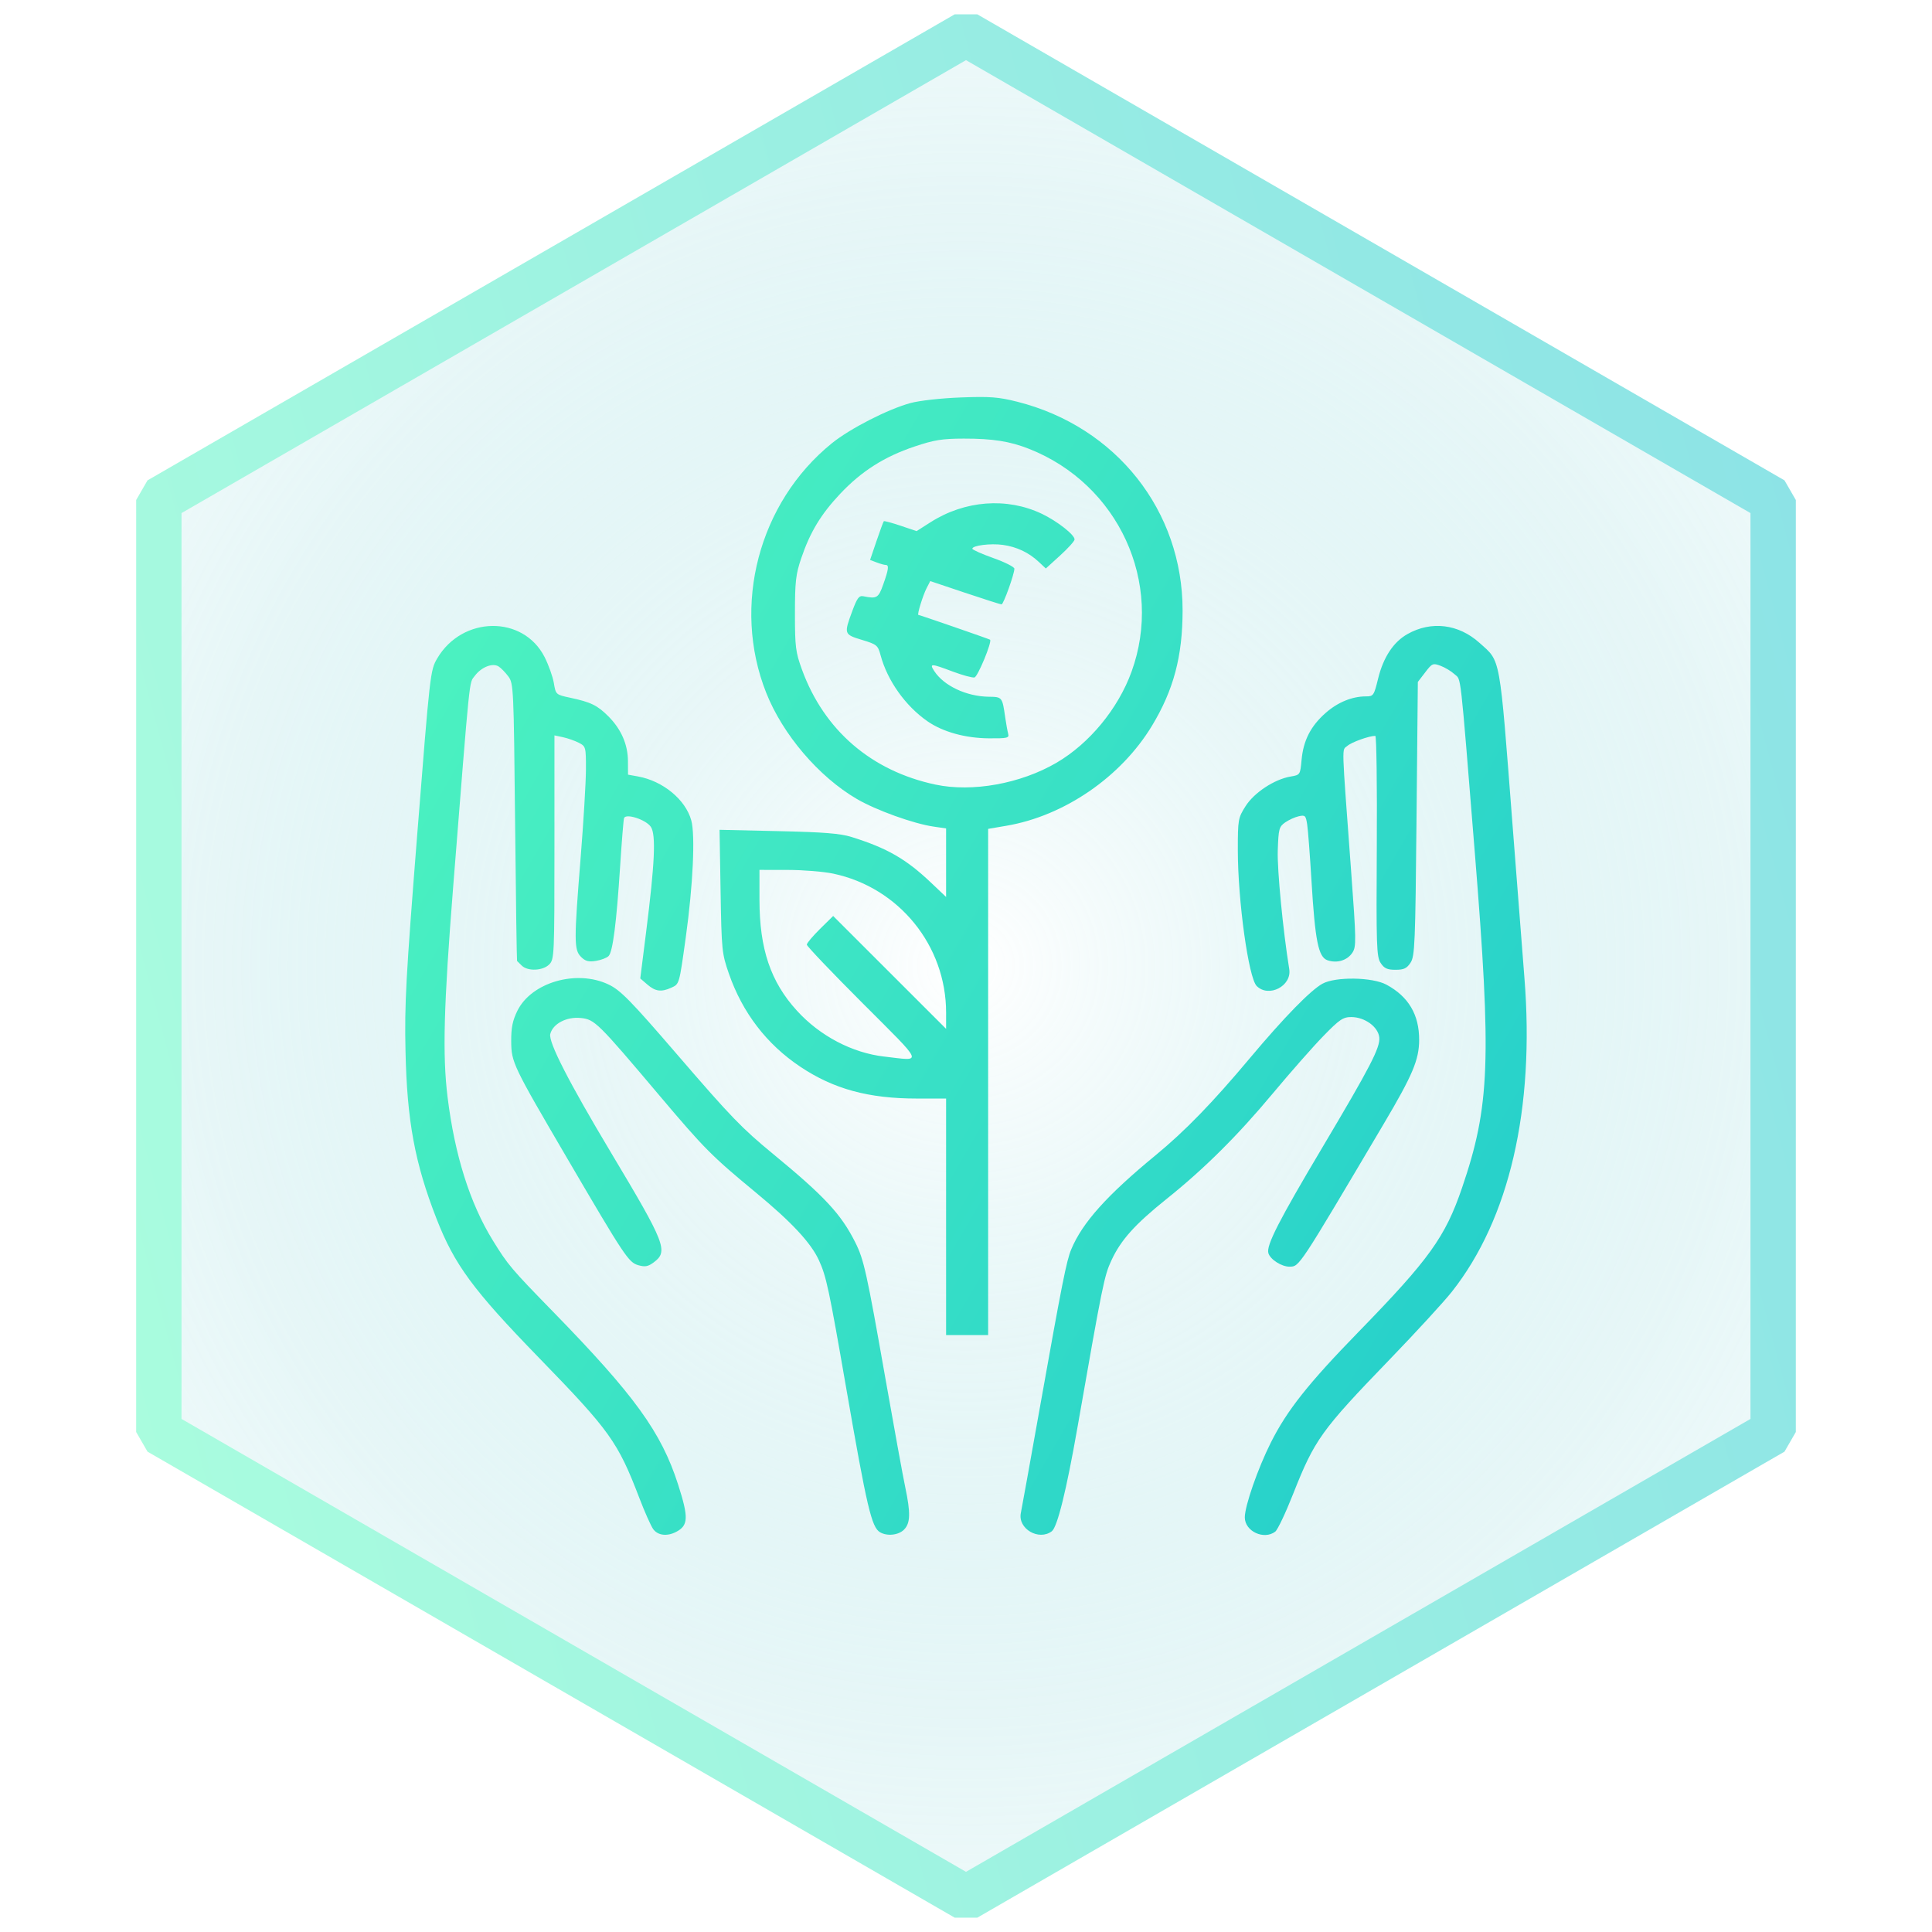
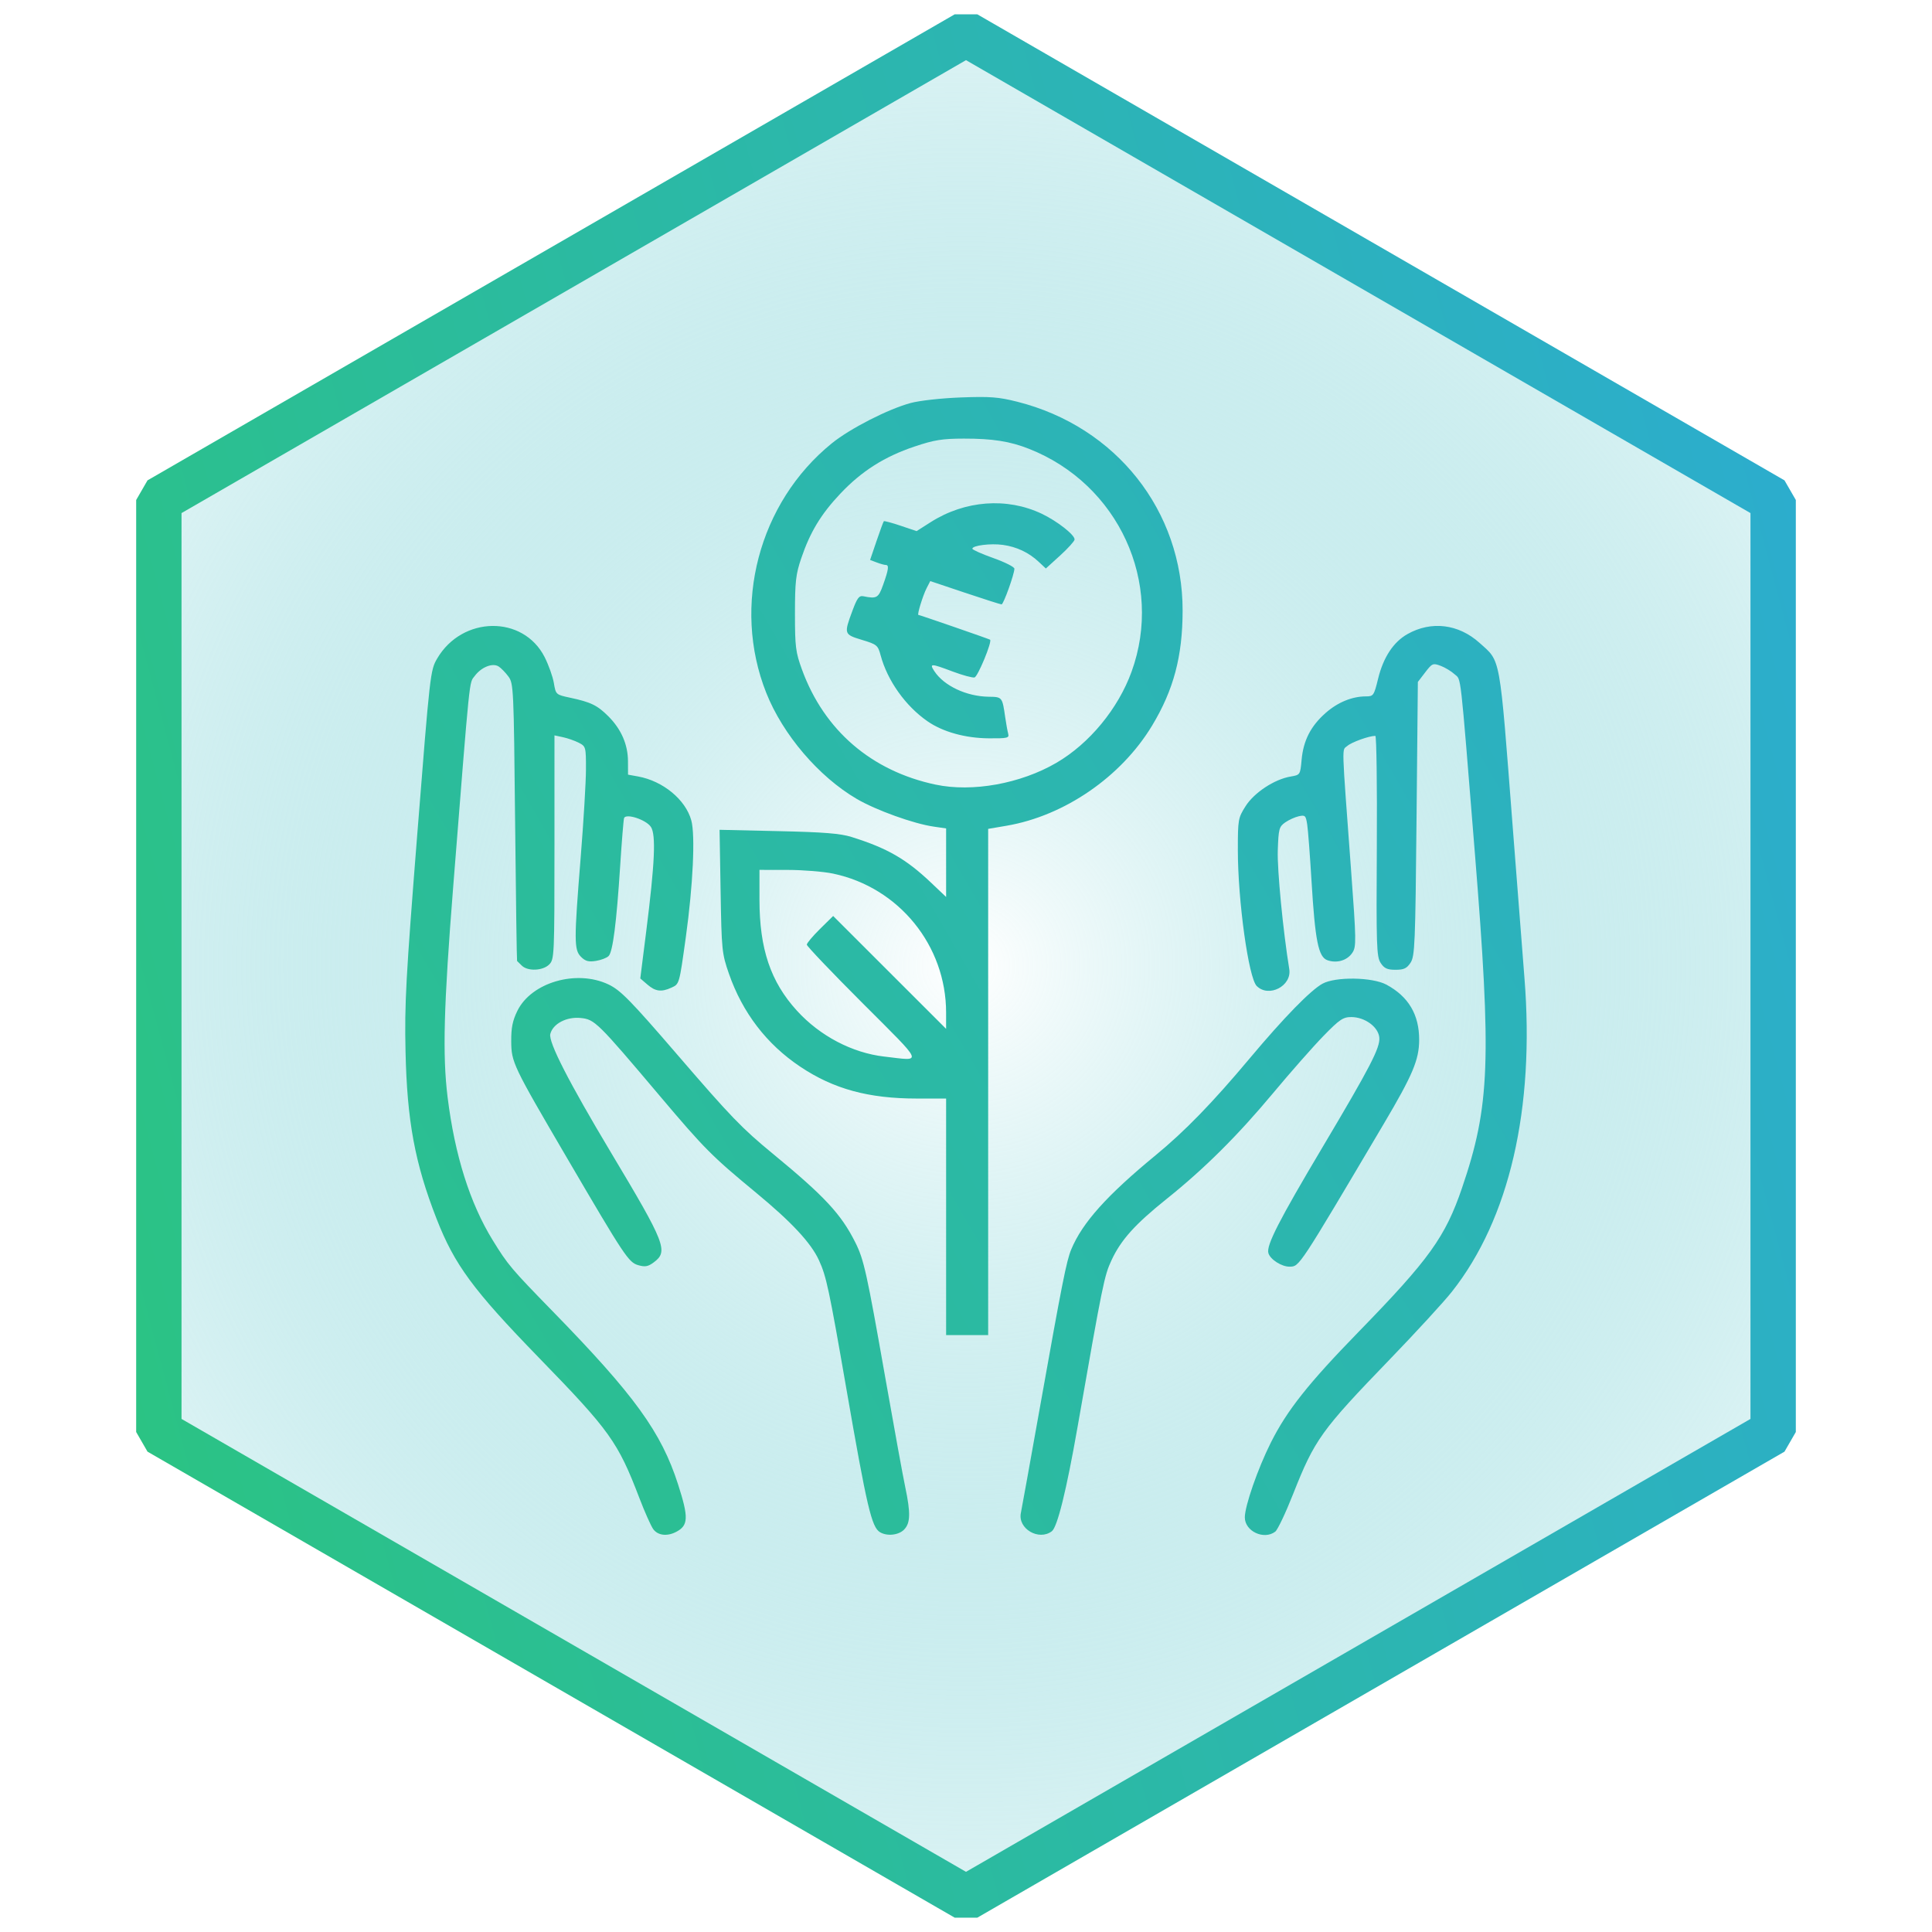
<svg xmlns="http://www.w3.org/2000/svg" xmlns:xlink="http://www.w3.org/1999/xlink" width="100mm" height="100mm" viewBox="0 0 100 100" version="1.1" id="svg852">
  <defs id="defs846">
-     <linearGradient id="linearGradient841">
-       <stop style="stop-color:#55fabe;stop-opacity:1;" offset="0" id="stop837" />
-       <stop style="stop-color:#1dc8cd;stop-opacity:1" offset="1" id="stop839" />
-     </linearGradient>
    <linearGradient id="linearGradient1457">
      <stop style="stop-color:#ffffff;stop-opacity:1;" offset="0" id="stop1453" />
      <stop style="stop-color:#5bc7cc;stop-opacity:0.224" offset="1" id="stop1455" />
    </linearGradient>
-     <radialGradient xlink:href="#linearGradient1457" id="radialGradient1459" cx="63.61" cy="120.271" fx="63.61" fy="120.271" r="64.363" gradientUnits="userSpaceOnUse" />
-     <linearGradient xlink:href="#linearGradient841" id="linearGradient843" x1="8.222" y1="25.879" x2="91.778" y2="74.121" gradientUnits="userSpaceOnUse" />
-     <linearGradient xlink:href="#linearGradient841" id="linearGradient851" x1="-0.753" y1="120.271" x2="127.974" y2="120.271" gradientUnits="userSpaceOnUse" />
+     <radialGradient xlink:href="#linearGradient1457" id="radialGradient1459-1" cx="63.61" cy="120.271" fx="63.61" fy="120.271" r="64.363" gradientUnits="userSpaceOnUse" />
+     <linearGradient xlink:href="#linearGradient846" id="linearGradient855" x1="-0.753" y1="120.271" x2="127.974" y2="120.271" gradientUnits="userSpaceOnUse" />
+     <linearGradient id="linearGradient846">
+       <stop style="stop-color:#2bc384;stop-opacity:1" offset="0" id="stop842" />
+       <stop style="stop-color:#2cadcd;stop-opacity:1" offset="1" id="stop844" />
+     </linearGradient>
+     <linearGradient xlink:href="#linearGradient846" id="linearGradient1484" x1="8.222" y1="74.121" x2="91.778" y2="25.879" gradientUnits="userSpaceOnUse" gradientTransform="translate(-5e-7)" />
+     <linearGradient xlink:href="#linearGradient846" id="linearGradient1484-2" x1="8.222" y1="74.121" x2="91.778" y2="25.879" gradientUnits="userSpaceOnUse" />
  </defs>
  <g id="layer1">
-     <rect style="opacity:1;fill:#f0f5f5;fill-opacity:1;stroke:none;stroke-width:2.347;stroke-linecap:round;stroke-linejoin:bevel;stroke-miterlimit:4;stroke-dasharray:none;stroke-opacity:1" id="rect1449" width="142.875" height="129.646" x="-19.277" y="119.062" />
-     <path style="fill:url(#radialGradient1459);stroke:url(#linearGradient851);stroke-width:3.165;stroke-linecap:round;stroke-linejoin:bevel;stroke-miterlimit:4;stroke-dasharray:none;stroke-opacity:1;fill-opacity:1;opacity:0.506" id="path1415" transform="matrix(0.7163156,-0.1919362,0.1919362,0.7163156,-18.64935,-23.94311)" d="M 109.608,166.27 46.774,183.106 0.775,137.108 17.612,74.273 80.447,57.436 126.445,103.435 Z" />
-     <path style="font-variation-settings:normal;vector-effect:none;fill:url(#linearGradient843);fill-opacity:1;stroke-width:0.108;stroke-linecap:butt;stroke-linejoin:miter;stroke-miterlimit:4;stroke-dasharray:none;stroke-dashoffset:0;stroke-opacity:1;stop-color:#000000;opacity:1;stop-opacity:1" d="m 34.999,79.289 c 0.634,-0.333 0.649,-0.741 0.096,-2.461 -0.871,-2.704 -2.252,-4.611 -6.481,-8.947 -2.159,-2.214 -2.326,-2.411 -3.11,-3.684 -1.18,-1.914 -1.966,-4.406 -2.337,-7.405 -0.269,-2.182 -0.202,-4.706 0.292,-10.928 0.888,-11.181 0.816,-10.479 1.113,-10.878 0.341,-0.457 0.921,-0.688 1.235,-0.491 0.123,0.078 0.35,0.309 0.503,0.515 0.271,0.362 0.281,0.586 0.351,7.54 0.04,3.942 0.086,7.178 0.102,7.191 0.016,0.013 0.126,0.121 0.244,0.238 0.304,0.304 1.089,0.272 1.419,-0.058 0.264,-0.264 0.272,-0.454 0.272,-6.065 v -5.793 l 0.442,0.095 c 0.243,0.052 0.611,0.181 0.816,0.286 0.365,0.187 0.374,0.219 0.372,1.378 -8.89e-4,0.653 -0.123,2.687 -0.27,4.52 -0.352,4.374 -0.35,4.82 0.015,5.185 0.225,0.225 0.392,0.27 0.773,0.209 0.267,-0.043 0.562,-0.157 0.656,-0.253 0.216,-0.221 0.408,-1.719 0.597,-4.664 0.082,-1.272 0.173,-2.384 0.201,-2.471 0.088,-0.267 1.145,0.079 1.391,0.455 0.267,0.408 0.201,1.874 -0.244,5.405 l -0.307,2.436 0.371,0.319 c 0.412,0.355 0.72,0.395 1.231,0.162 0.425,-0.194 0.412,-0.15 0.757,-2.632 0.371,-2.672 0.492,-5.26 0.282,-6.028 -0.295,-1.077 -1.468,-2.044 -2.765,-2.277 l -0.51,-0.092 -0.003,-0.699 c -0.004,-0.862 -0.351,-1.657 -1.014,-2.32 -0.57,-0.57 -0.906,-0.734 -1.974,-0.962 -0.744,-0.159 -0.747,-0.162 -0.848,-0.761 -0.056,-0.331 -0.272,-0.937 -0.48,-1.346 -1.11,-2.179 -4.263,-2.136 -5.559,0.076 -0.356,0.607 -0.37,0.734 -1.03,9.077 -0.591,7.465 -0.663,8.79 -0.609,11.25 0.079,3.616 0.482,5.79 1.605,8.669 0.929,2.381 1.89,3.687 5.285,7.181 3.696,3.803 4.1,4.368 5.215,7.279 0.272,0.711 0.592,1.43 0.71,1.599 0.236,0.337 0.722,0.398 1.194,0.15 z m 11.793,-0.116 c 0.331,-0.331 0.346,-0.858 0.062,-2.202 -0.116,-0.547 -0.577,-3.076 -1.025,-5.619 -0.971,-5.513 -1.114,-6.159 -1.564,-7.054 -0.733,-1.46 -1.589,-2.38 -4.264,-4.581 -1.608,-1.323 -2.173,-1.91 -4.926,-5.106 -2.427,-2.818 -2.958,-3.361 -3.581,-3.656 -1.657,-0.786 -3.991,-0.11 -4.716,1.366 -0.248,0.506 -0.323,0.877 -0.318,1.577 0.008,1.092 0.084,1.249 2.891,6.045 2.983,5.096 3.185,5.4 3.686,5.543 0.352,0.101 0.505,0.073 0.802,-0.148 0.764,-0.568 0.611,-0.961 -2.217,-5.684 -2.18,-3.642 -3.244,-5.719 -3.14,-6.134 0.133,-0.531 0.842,-0.904 1.575,-0.829 0.725,0.074 0.865,0.212 4.1,4.042 2.297,2.719 2.686,3.111 4.964,4.992 1.848,1.526 2.854,2.605 3.266,3.505 0.382,0.831 0.523,1.493 1.409,6.597 1.077,6.204 1.317,7.226 1.755,7.482 0.369,0.216 0.953,0.152 1.241,-0.135 z m 7.65,0.084 c 0.288,-0.218 0.757,-2.12 1.33,-5.39 1.307,-7.459 1.383,-7.831 1.759,-8.639 0.487,-1.05 1.221,-1.865 2.848,-3.168 1.953,-1.563 3.669,-3.268 5.508,-5.472 0.905,-1.085 2.078,-2.417 2.606,-2.959 0.838,-0.861 1.022,-0.986 1.446,-0.986 0.703,0 1.399,0.507 1.453,1.058 0.051,0.522 -0.467,1.521 -2.938,5.676 -2.257,3.794 -2.917,5.084 -2.804,5.481 0.093,0.33 0.69,0.712 1.101,0.704 0.509,-0.009 0.441,0.095 4.875,-7.398 1.495,-2.526 1.825,-3.309 1.829,-4.336 0.005,-1.308 -0.553,-2.249 -1.697,-2.864 -0.727,-0.39 -2.626,-0.419 -3.304,-0.05 -0.612,0.333 -2.001,1.756 -3.756,3.85 -1.938,2.313 -3.365,3.782 -4.888,5.035 -2.518,2.071 -3.784,3.483 -4.361,4.864 -0.25,0.599 -0.47,1.708 -1.648,8.317 -0.48,2.694 -0.913,5.093 -0.962,5.331 -0.167,0.815 0.928,1.459 1.606,0.944 z m 11.566,0.018 c 0.122,-0.094 0.536,-0.966 0.92,-1.939 1.119,-2.832 1.448,-3.29 5.019,-6.989 1.346,-1.394 2.786,-2.962 3.199,-3.485 2.979,-3.765 4.3,-9.484 3.757,-16.26 -0.069,-0.861 -0.343,-4.381 -0.608,-7.823 -0.694,-9.001 -0.605,-8.505 -1.718,-9.506 -1.086,-0.977 -2.494,-1.148 -3.726,-0.454 -0.728,0.41 -1.251,1.203 -1.521,2.308 -0.215,0.879 -0.242,0.918 -0.631,0.918 -0.716,0 -1.458,0.305 -2.085,0.857 -0.77,0.677 -1.153,1.425 -1.244,2.424 -0.071,0.779 -0.074,0.784 -0.571,0.868 -0.835,0.141 -1.884,0.831 -2.328,1.532 -0.387,0.61 -0.401,0.69 -0.401,2.275 0,2.621 0.554,6.612 0.976,7.034 0.623,0.623 1.827,-0.001 1.685,-0.874 -0.324,-1.999 -0.628,-5.142 -0.594,-6.142 0.038,-1.114 0.068,-1.229 0.381,-1.449 0.187,-0.131 0.503,-0.275 0.702,-0.32 0.334,-0.075 0.368,-0.041 0.44,0.429 0.043,0.28 0.142,1.581 0.221,2.891 0.189,3.133 0.356,3.967 0.828,4.132 0.491,0.172 1.028,0.009 1.291,-0.392 0.205,-0.312 0.2,-0.626 -0.068,-4.249 -0.502,-6.795 -0.483,-6.197 -0.198,-6.45 0.219,-0.195 1.125,-0.521 1.452,-0.523 0.061,-4.07e-4 0.096,2.564 0.077,5.699 -0.031,5.181 -0.013,5.732 0.198,6.054 0.185,0.283 0.341,0.355 0.77,0.355 0.434,0 0.584,-0.071 0.779,-0.368 0.221,-0.337 0.247,-0.968 0.309,-7.449 l 0.068,-7.081 0.38,-0.496 c 0.359,-0.47 0.402,-0.488 0.798,-0.34 0.23,0.086 0.554,0.282 0.721,0.435 0.354,0.327 0.27,-0.413 1.046,9.186 0.876,10.829 0.787,13.167 -0.659,17.405 -0.866,2.539 -1.695,3.692 -5.354,7.449 -2.607,2.677 -3.704,4.062 -4.542,5.733 -0.674,1.344 -1.346,3.276 -1.346,3.869 0,0.721 0.992,1.184 1.576,0.737 z M 51.146,56.005 V 42.903 l 0.958,-0.164 c 2.993,-0.513 5.923,-2.528 7.522,-5.173 1.118,-1.849 1.582,-3.591 1.585,-5.955 0.008,-5.169 -3.437,-9.525 -8.556,-10.817 -0.972,-0.245 -1.411,-0.279 -2.925,-0.222 -1.006,0.037 -2.136,0.163 -2.597,0.288 -1.173,0.318 -3.134,1.321 -4.077,2.084 -3.785,3.064 -5.189,8.403 -3.396,12.917 0.86,2.165 2.719,4.343 4.69,5.494 0.994,0.581 2.937,1.28 3.974,1.43 l 0.646,0.094 v 1.774 1.774 l -0.782,-0.742 c -1.293,-1.226 -2.265,-1.785 -4.116,-2.364 -0.578,-0.181 -1.439,-0.25 -3.788,-0.302 l -3.04,-0.068 0.053,3.18 c 0.051,3.056 0.068,3.222 0.431,4.267 0.702,2.019 1.954,3.651 3.689,4.812 1.733,1.159 3.537,1.651 6.051,1.651 h 1.502 v 6.122 6.122 h 1.088 1.088 z M 45.772,54.689 C 44.11,54.497 42.443,53.622 41.253,52.318 39.886,50.821 39.31,49.114 39.31,46.568 V 45.025 l 1.463,0.002 c 0.804,0.001 1.867,0.088 2.36,0.193 3.399,0.72 5.837,3.724 5.837,7.191 v 0.842 l -2.923,-2.921 -2.923,-2.921 -0.682,0.672 c -0.375,0.37 -0.682,0.735 -0.682,0.812 0,0.077 1.3,1.442 2.89,3.032 3.23,3.233 3.132,2.993 1.124,2.761 z m 2.653,-14.077 c -3.32,-0.704 -5.767,-2.81 -6.914,-5.95 -0.33,-0.905 -0.365,-1.176 -0.365,-2.903 0,-1.646 0.044,-2.034 0.323,-2.857 0.46,-1.357 1.021,-2.286 2.024,-3.349 1.101,-1.167 2.282,-1.917 3.841,-2.44 1.02,-0.342 1.436,-0.409 2.549,-0.411 1.49,-0.002 2.385,0.138 3.379,0.53 4.629,1.825 6.978,6.931 5.306,11.537 -0.695,1.916 -2.183,3.719 -3.889,4.714 -1.854,1.081 -4.352,1.532 -6.255,1.128 z m 3.76,-2.628 c -0.037,-0.131 -0.107,-0.514 -0.155,-0.85 -0.152,-1.059 -0.154,-1.062 -0.855,-1.071 -1.151,-0.016 -2.317,-0.564 -2.815,-1.324 -0.268,-0.409 -0.182,-0.407 0.952,0.02 0.506,0.19 1.013,0.328 1.126,0.306 0.17,-0.033 0.922,-1.852 0.808,-1.954 -0.039,-0.035 -3.649,-1.284 -3.711,-1.284 -0.077,0 0.235,-1.015 0.426,-1.385 l 0.188,-0.365 1.798,0.603 c 0.989,0.332 1.841,0.603 1.893,0.603 0.1,0 0.664,-1.569 0.664,-1.848 0,-0.089 -0.49,-0.337 -1.088,-0.549 -0.599,-0.213 -1.088,-0.431 -1.088,-0.485 0,-0.167 0.941,-0.285 1.577,-0.198 0.714,0.098 1.342,0.394 1.855,0.874 l 0.372,0.348 0.736,-0.669 c 0.405,-0.368 0.743,-0.741 0.751,-0.829 0.021,-0.233 -0.896,-0.953 -1.699,-1.335 -1.804,-0.858 -3.976,-0.693 -5.75,0.435 l -0.729,0.464 -0.825,-0.279 c -0.454,-0.153 -0.846,-0.258 -0.87,-0.234 -0.025,0.025 -0.195,0.486 -0.378,1.025 l -0.333,0.98 0.343,0.13 c 0.189,0.072 0.4,0.13 0.47,0.13 0.176,0 0.146,0.229 -0.136,1.02 -0.246,0.692 -0.328,0.74 -1.026,0.599 -0.22,-0.045 -0.323,0.092 -0.57,0.762 -0.441,1.192 -0.434,1.214 0.499,1.497 0.774,0.234 0.825,0.276 0.966,0.802 0.352,1.307 1.285,2.62 2.425,3.41 0.797,0.552 1.96,0.875 3.181,0.883 0.95,0.006 1.056,-0.018 0.996,-0.231 z" id="path852" />
+     <path style="fill:url(#radialGradient1459-1);fill-opacity:1;stroke:url(#linearGradient855);stroke-width:3.165;stroke-linecap:round;stroke-linejoin:bevel;stroke-miterlimit:4;stroke-dasharray:none;stroke-opacity:1" id="path1415-3" transform="matrix(0.7163156,-0.1919362,0.1919362,0.7163156,-18.64935,-23.94311)" d="M 109.608,166.27 46.774,183.106 0.775,137.108 17.612,74.273 80.447,57.436 126.445,103.435 Z" />
+     <path style="font-variation-settings:normal;opacity:1;vector-effect:none;fill:url(#linearGradient1484);fill-opacity:1;stroke-width:0.105;stroke-linecap:butt;stroke-linejoin:miter;stroke-miterlimit:4;stroke-dasharray:none;stroke-dashoffset:0;stroke-opacity:1;stop-color:#000000;stop-opacity:1" d="m 35,79.289 c 0.634,-0.333 0.649,-0.741 0.096,-2.461 -0.871,-2.704 -2.252,-4.611 -6.481,-8.947 -2.159,-2.214 -2.326,-2.411 -3.11,-3.684 -1.18,-1.914 -1.966,-4.406 -2.337,-7.405 -0.269,-2.182 -0.202,-4.706 0.292,-10.928 0.888,-11.181 0.816,-10.479 1.113,-10.878 0.341,-0.457 0.921,-0.688 1.235,-0.491 0.123,0.078 0.35,0.309 0.503,0.515 0.271,0.362 0.281,0.586 0.351,7.54 0.04,3.942 0.086,7.178 0.102,7.191 0.016,0.013 0.126,0.121 0.244,0.238 0.304,0.304 1.089,0.272 1.419,-0.058 0.264,-0.264 0.272,-0.454 0.272,-6.065 v -5.793 l 0.442,0.095 c 0.243,0.052 0.611,0.181 0.816,0.286 0.365,0.187 0.374,0.219 0.372,1.378 -8.8e-4,0.653 -0.123,2.687 -0.27,4.52 -0.352,4.374 -0.35,4.82 0.015,5.185 0.225,0.225 0.392,0.27 0.773,0.209 0.267,-0.043 0.562,-0.157 0.656,-0.253 0.216,-0.221 0.408,-1.719 0.597,-4.664 0.082,-1.272 0.173,-2.384 0.201,-2.471 0.088,-0.267 1.145,0.079 1.391,0.455 0.267,0.408 0.201,1.874 -0.244,5.405 l -0.307,2.436 0.371,0.319 c 0.412,0.355 0.72,0.395 1.231,0.162 0.425,-0.194 0.412,-0.15 0.757,-2.632 0.371,-2.672 0.492,-5.26 0.282,-6.028 -0.295,-1.077 -1.468,-2.044 -2.765,-2.277 l -0.51,-0.092 -0.003,-0.699 c -0.004,-0.862 -0.351,-1.657 -1.014,-2.32 -0.57,-0.57 -0.906,-0.734 -1.974,-0.962 -0.744,-0.159 -0.747,-0.162 -0.848,-0.761 -0.056,-0.331 -0.272,-0.937 -0.48,-1.346 -1.11,-2.179 -4.263,-2.136 -5.559,0.076 -0.356,0.607 -0.37,0.734 -1.03,9.077 -0.591,7.465 -0.663,8.79 -0.609,11.25 0.079,3.616 0.482,5.79 1.605,8.669 0.929,2.381 1.89,3.687 5.285,7.181 3.696,3.803 4.1,4.368 5.215,7.279 0.272,0.711 0.592,1.43 0.71,1.599 0.236,0.337 0.722,0.398 1.194,0.15 z m 11.793,-0.116 c 0.331,-0.331 0.346,-0.858 0.062,-2.202 -0.116,-0.547 -0.577,-3.076 -1.025,-5.619 -0.971,-5.513 -1.114,-6.159 -1.564,-7.054 -0.733,-1.46 -1.589,-2.38 -4.264,-4.581 -1.608,-1.323 -2.173,-1.91 -4.926,-5.106 -2.427,-2.818 -2.958,-3.361 -3.581,-3.656 -1.657,-0.786 -3.991,-0.11 -4.716,1.366 -0.248,0.506 -0.323,0.877 -0.318,1.577 0.008,1.092 0.084,1.249 2.891,6.045 2.983,5.096 3.185,5.4 3.686,5.543 0.352,0.101 0.505,0.073 0.802,-0.148 0.764,-0.568 0.611,-0.961 -2.217,-5.684 -2.18,-3.642 -3.244,-5.719 -3.14,-6.134 0.133,-0.531 0.842,-0.904 1.575,-0.829 0.725,0.074 0.865,0.212 4.1,4.042 2.297,2.719 2.686,3.111 4.964,4.992 1.848,1.526 2.854,2.605 3.267,3.505 0.382,0.831 0.523,1.493 1.409,6.597 1.077,6.204 1.317,7.226 1.755,7.482 0.369,0.216 0.953,0.152 1.241,-0.135 z m 7.65,0.084 c 0.288,-0.218 0.757,-2.12 1.33,-5.39 1.307,-7.459 1.383,-7.831 1.759,-8.639 0.487,-1.05 1.221,-1.865 2.848,-3.168 1.953,-1.563 3.669,-3.268 5.508,-5.472 0.905,-1.085 2.078,-2.417 2.606,-2.959 0.838,-0.861 1.022,-0.986 1.446,-0.986 0.703,0 1.399,0.507 1.453,1.058 0.051,0.522 -0.467,1.521 -2.938,5.676 -2.257,3.794 -2.917,5.084 -2.804,5.481 0.093,0.33 0.69,0.712 1.101,0.704 0.509,-0.009 0.441,0.095 4.875,-7.398 1.495,-2.526 1.825,-3.309 1.829,-4.336 0.005,-1.308 -0.553,-2.249 -1.697,-2.864 -0.727,-0.39 -2.626,-0.419 -3.304,-0.05 -0.612,0.333 -2.001,1.756 -3.756,3.85 -1.938,2.313 -3.365,3.782 -4.888,5.035 -2.518,2.071 -3.784,3.483 -4.361,4.864 -0.25,0.599 -0.47,1.708 -1.648,8.317 -0.48,2.694 -0.913,5.093 -0.962,5.331 -0.167,0.815 0.928,1.459 1.606,0.944 z m 11.566,0.018 c 0.122,-0.094 0.536,-0.966 0.92,-1.939 1.119,-2.832 1.448,-3.29 5.019,-6.989 1.346,-1.394 2.786,-2.962 3.199,-3.485 2.979,-3.765 4.3,-9.484 3.757,-16.26 -0.069,-0.861 -0.343,-4.381 -0.608,-7.823 -0.694,-9.001 -0.605,-8.505 -1.718,-9.506 -1.086,-0.977 -2.494,-1.148 -3.726,-0.454 -0.728,0.41 -1.251,1.203 -1.521,2.308 -0.215,0.879 -0.242,0.918 -0.631,0.918 -0.716,0 -1.458,0.305 -2.085,0.857 -0.77,0.677 -1.153,1.425 -1.244,2.424 -0.071,0.779 -0.073,0.784 -0.571,0.868 -0.835,0.141 -1.884,0.831 -2.328,1.532 -0.387,0.61 -0.401,0.69 -0.401,2.275 0,2.621 0.554,6.612 0.976,7.034 0.623,0.623 1.827,-0.001 1.685,-0.874 -0.324,-1.999 -0.628,-5.142 -0.594,-6.142 0.038,-1.114 0.068,-1.229 0.381,-1.449 0.187,-0.131 0.503,-0.275 0.702,-0.32 0.334,-0.075 0.368,-0.041 0.44,0.429 0.043,0.28 0.142,1.581 0.221,2.891 0.189,3.133 0.356,3.967 0.828,4.132 0.491,0.172 1.028,0.009 1.291,-0.392 0.205,-0.312 0.2,-0.626 -0.068,-4.249 -0.502,-6.795 -0.483,-6.197 -0.198,-6.45 0.219,-0.195 1.125,-0.521 1.452,-0.523 0.061,-4.07e-4 0.096,2.564 0.077,5.699 -0.031,5.181 -0.013,5.732 0.198,6.054 0.185,0.283 0.341,0.355 0.77,0.355 0.434,0 0.584,-0.071 0.779,-0.368 0.221,-0.337 0.247,-0.968 0.309,-7.449 l 0.068,-7.081 0.38,-0.496 c 0.359,-0.47 0.402,-0.488 0.798,-0.34 0.23,0.086 0.554,0.282 0.721,0.435 0.354,0.327 0.27,-0.413 1.046,9.186 0.876,10.829 0.787,13.167 -0.659,17.405 -0.866,2.539 -1.695,3.692 -5.354,7.449 -2.607,2.677 -3.704,4.062 -4.542,5.733 -0.674,1.344 -1.346,3.276 -1.346,3.869 0,0.721 0.992,1.184 1.576,0.737 z M 51.147,56.005 V 42.903 l 0.958,-0.164 c 2.993,-0.513 5.923,-2.528 7.522,-5.173 1.118,-1.849 1.582,-3.591 1.585,-5.955 0.008,-5.169 -3.437,-9.525 -8.556,-10.817 -0.972,-0.245 -1.411,-0.279 -2.925,-0.222 -1.006,0.037 -2.136,0.163 -2.597,0.288 -1.173,0.318 -3.134,1.321 -4.077,2.084 -3.785,3.064 -5.189,8.403 -3.396,12.917 0.86,2.165 2.719,4.343 4.69,5.494 0.994,0.581 2.937,1.28 3.974,1.43 l 0.646,0.094 v 1.774 1.774 l -0.782,-0.742 c -1.293,-1.226 -2.265,-1.785 -4.116,-2.364 -0.578,-0.181 -1.439,-0.25 -3.788,-0.302 l -3.04,-0.068 0.053,3.18 c 0.051,3.056 0.068,3.222 0.431,4.267 0.702,2.019 1.954,3.651 3.689,4.812 1.733,1.159 3.537,1.651 6.051,1.651 h 1.502 v 6.122 6.122 h 1.088 1.088 z m -5.374,-1.316 c -1.662,-0.192 -3.33,-1.067 -4.52,-2.371 -1.366,-1.497 -1.943,-3.204 -1.943,-5.75 v -1.543 l 1.463,0.002 c 0.804,0.001 1.867,0.088 2.36,0.193 3.399,0.72 5.837,3.724 5.837,7.191 v 0.842 l -2.923,-2.921 -2.923,-2.921 -0.682,0.672 c -0.375,0.37 -0.682,0.735 -0.682,0.812 0,0.077 1.3,1.442 2.89,3.032 3.23,3.233 3.132,2.993 1.124,2.761 z m 2.653,-14.077 c -3.32,-0.704 -5.767,-2.81 -6.914,-5.95 -0.33,-0.905 -0.365,-1.176 -0.365,-2.903 0,-1.646 0.044,-2.034 0.323,-2.857 0.46,-1.357 1.021,-2.286 2.024,-3.349 1.101,-1.167 2.282,-1.917 3.841,-2.44 1.02,-0.342 1.436,-0.409 2.549,-0.411 1.49,-0.002 2.385,0.138 3.379,0.53 4.629,1.825 6.978,6.931 5.306,11.537 -0.695,1.916 -2.183,3.719 -3.889,4.714 -1.854,1.081 -4.352,1.532 -6.255,1.128 z m 3.76,-2.628 c -0.037,-0.131 -0.107,-0.514 -0.155,-0.85 -0.152,-1.059 -0.154,-1.062 -0.855,-1.071 -1.151,-0.016 -2.317,-0.564 -2.815,-1.324 -0.268,-0.409 -0.182,-0.407 0.952,0.02 0.506,0.19 1.013,0.328 1.126,0.306 0.17,-0.033 0.922,-1.852 0.808,-1.954 -0.039,-0.035 -3.649,-1.284 -3.711,-1.284 -0.077,0 0.235,-1.015 0.426,-1.385 l 0.188,-0.365 1.798,0.603 c 0.989,0.332 1.841,0.603 1.893,0.603 0.1,0 0.664,-1.569 0.664,-1.848 0,-0.089 -0.49,-0.337 -1.088,-0.549 -0.599,-0.213 -1.088,-0.431 -1.088,-0.485 0,-0.167 0.941,-0.285 1.577,-0.198 0.714,0.098 1.342,0.394 1.855,0.874 l 0.372,0.348 0.736,-0.669 c 0.405,-0.368 0.743,-0.741 0.751,-0.829 0.021,-0.233 -0.896,-0.953 -1.699,-1.335 -1.804,-0.858 -3.976,-0.693 -5.75,0.435 l -0.729,0.464 -0.825,-0.279 c -0.454,-0.153 -0.846,-0.258 -0.87,-0.234 -0.025,0.025 -0.195,0.486 -0.378,1.025 l -0.333,0.98 0.343,0.13 c 0.189,0.072 0.4,0.13 0.47,0.13 0.176,0 0.146,0.229 -0.136,1.02 -0.246,0.692 -0.328,0.74 -1.026,0.599 -0.22,-0.045 -0.323,0.092 -0.57,0.762 -0.441,1.192 -0.434,1.214 0.499,1.497 0.774,0.234 0.825,0.276 0.966,0.802 0.352,1.307 1.285,2.62 2.425,3.41 0.797,0.552 1.96,0.875 3.181,0.883 0.95,0.006 1.056,-0.018 0.996,-0.231 z" id="path852" />
  </g>
</svg>
